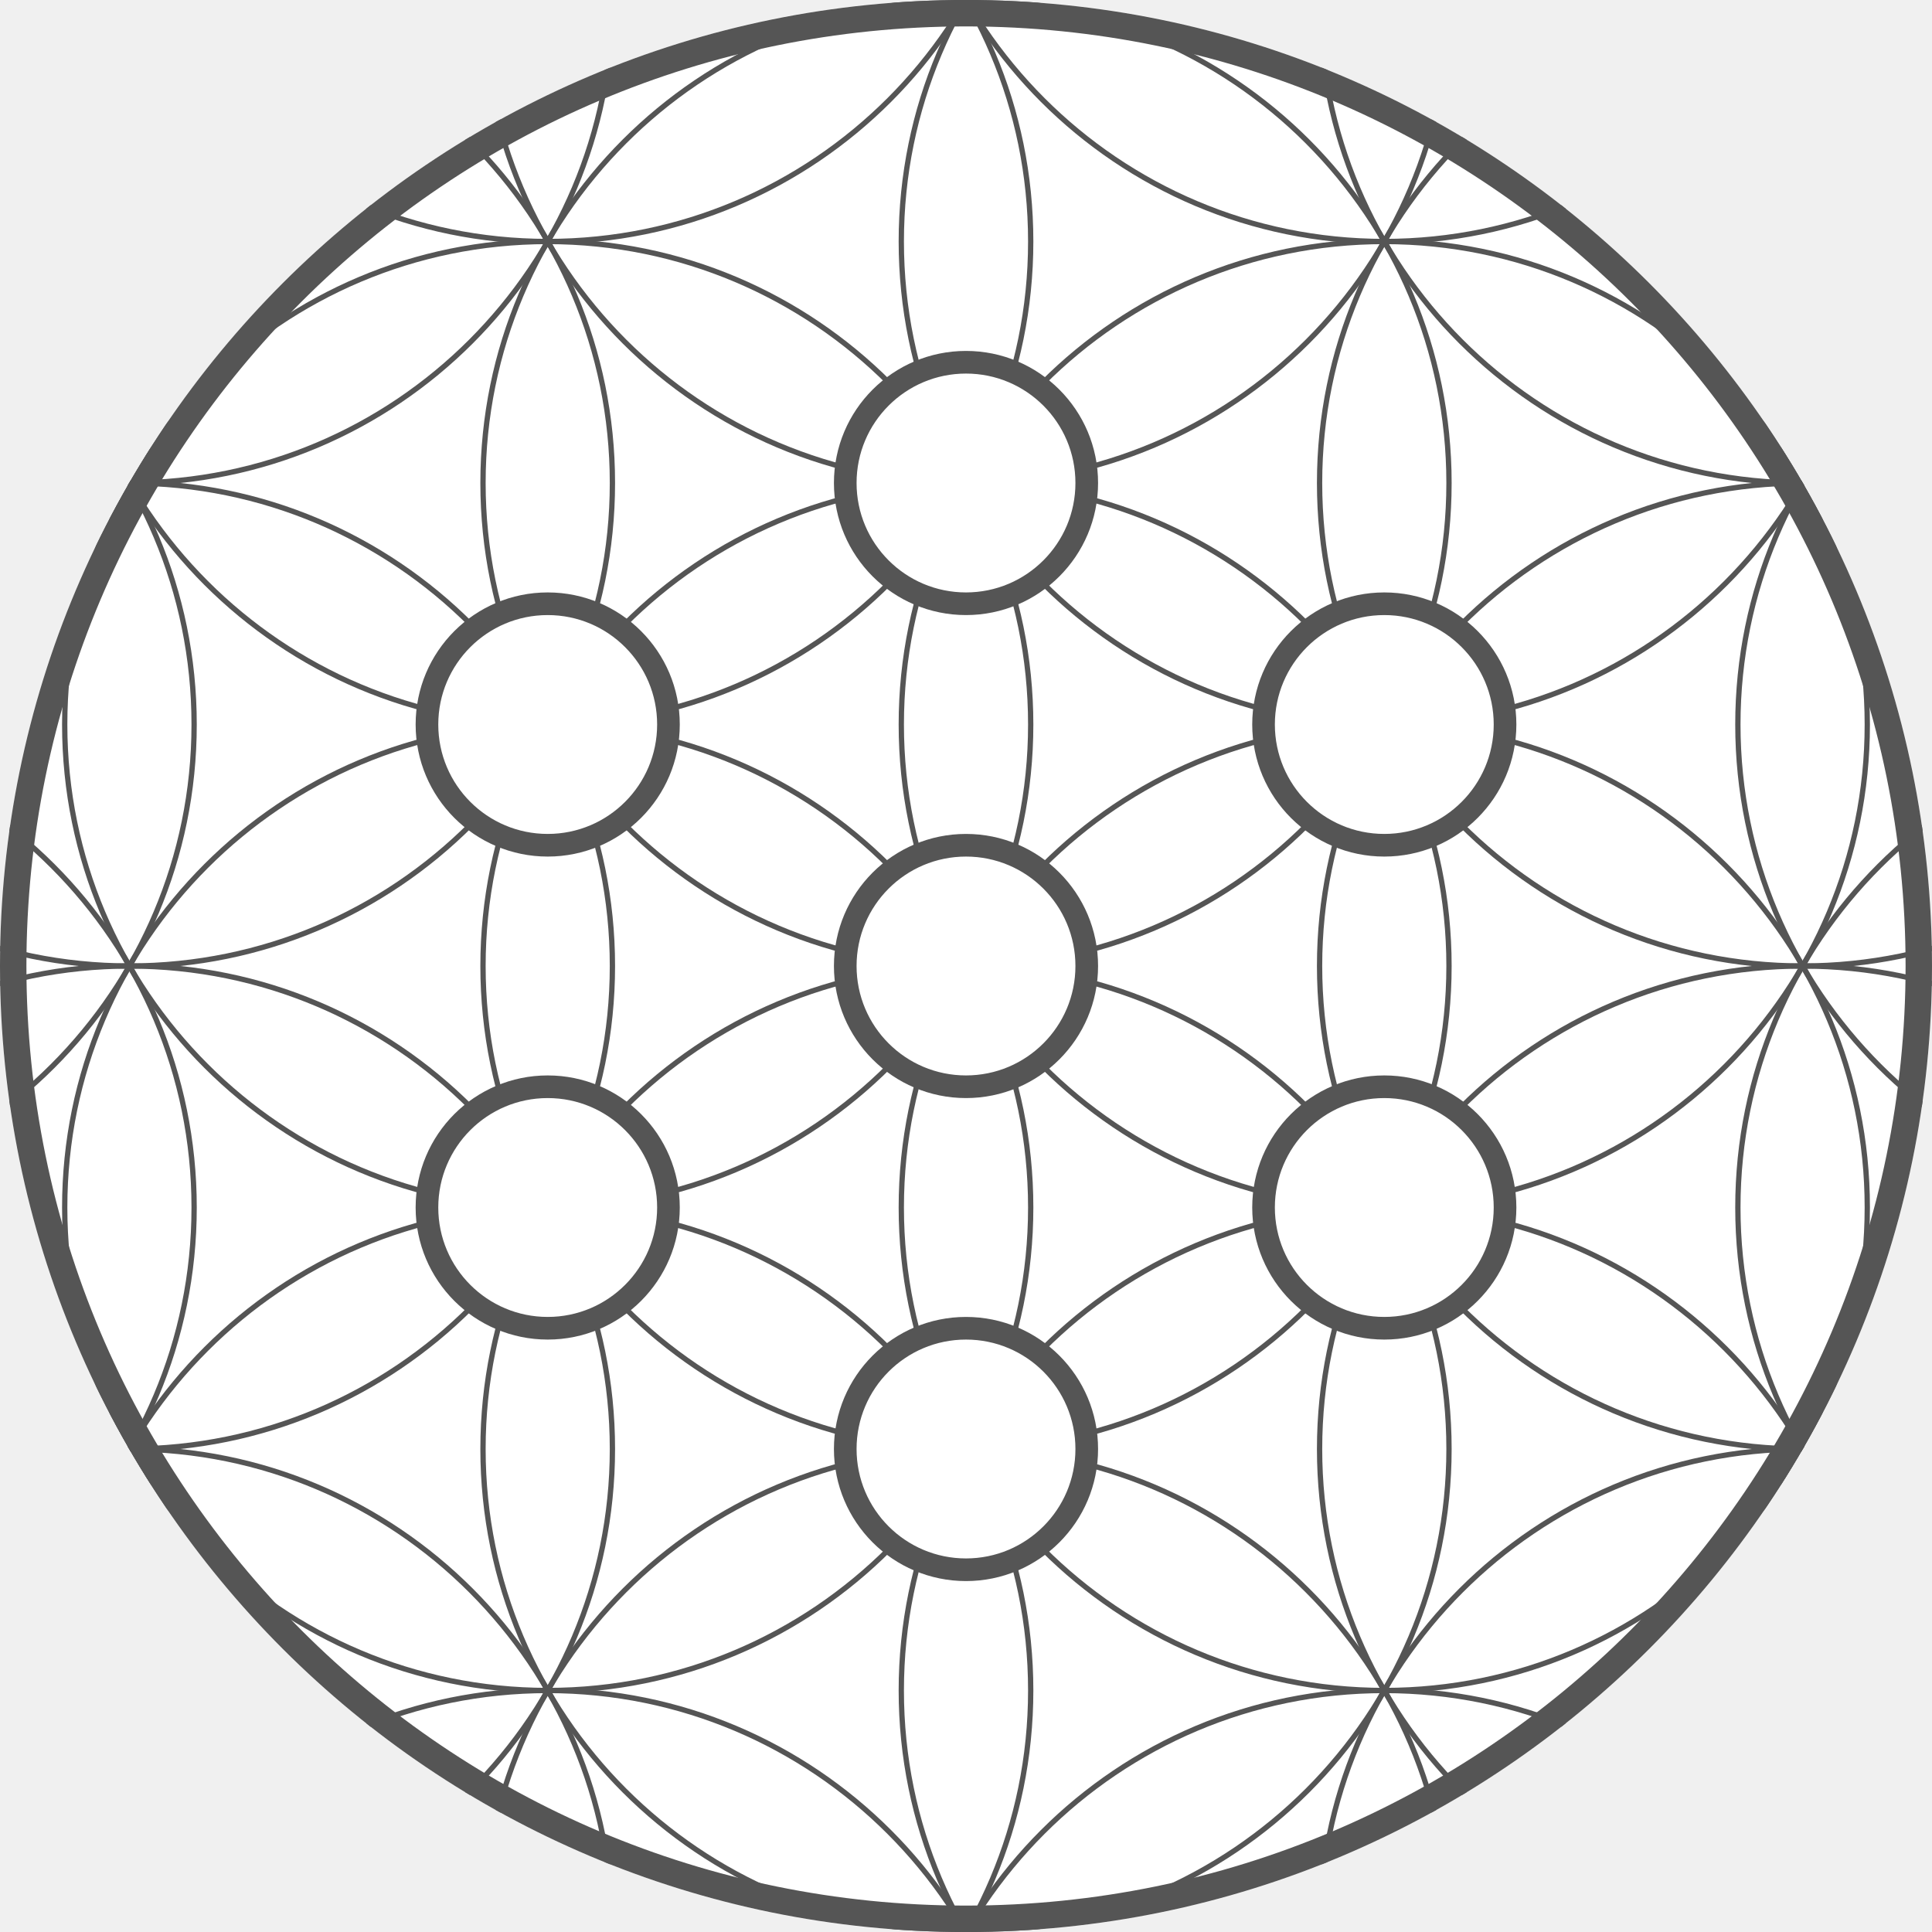
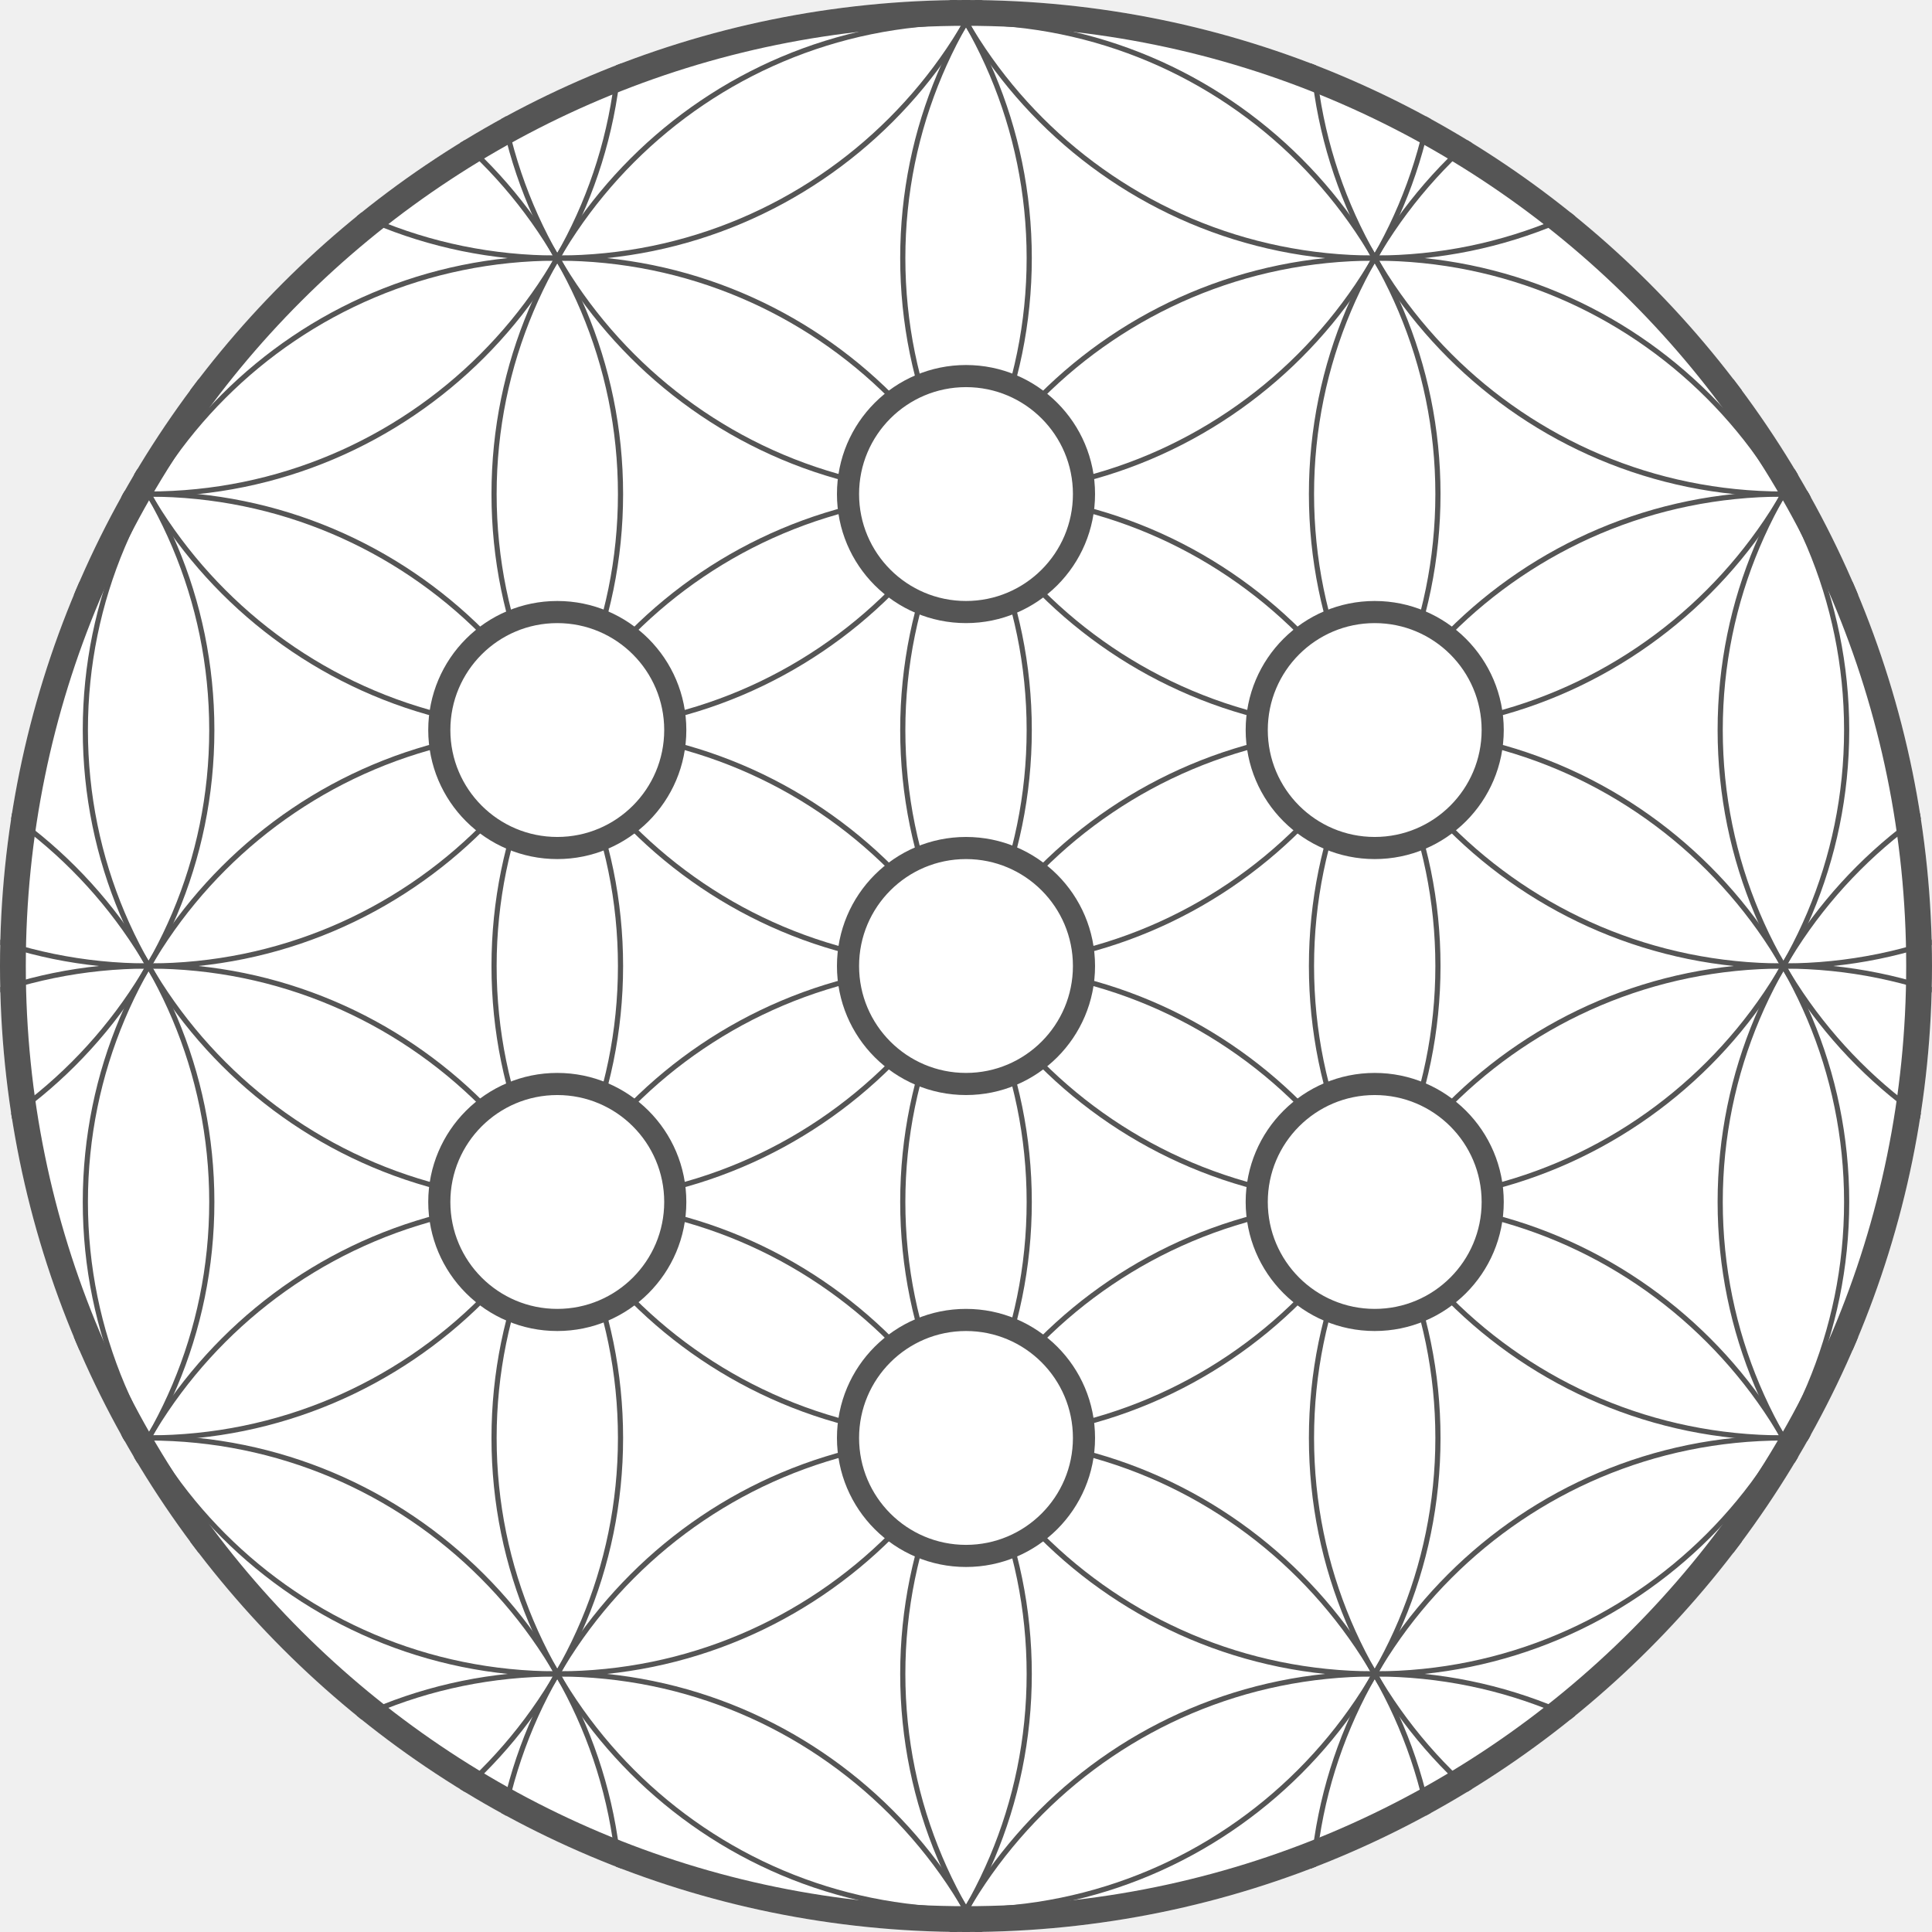
- <svg xmlns="http://www.w3.org/2000/svg" width="256" height="256">
+ <svg xmlns="http://www.w3.org/2000/svg" width="262" height="262">
  <style>
        .outerCircle {
            fill: white;
            stroke: #555;
            stroke-width: 7;
        }

        .circle {
            fill: none;
            stroke: #555;
            stroke-width: .7;
        }

        .innerCircle {
            fill: white;
            stroke: #555;
            stroke-width: 3;
        }
    </style>
  <defs>
    <clipPath id="clean">
-       <circle cx="128" cy="128" r="128" />
+       <circle cx="131" cy="131" r="131" />
    </clipPath>
  </defs>
  <g>
-     <circle cx="128" cy="128" r="128" class="outerCircle" clip-path="url(#clean)" />
-     <circle cx="-38.277" cy="-32" r="64" class="circle" clip-path="url(#clean)" />
-     <circle cx="-38.277" cy="32" r="64" class="circle" clip-path="url(#clean)" />
-     <circle cx="-38.277" cy="96" r="64" class="circle" clip-path="url(#clean)" />
-     <circle cx="-38.277" cy="160" r="64" class="circle" clip-path="url(#clean)" />
-     <circle cx="-38.277" cy="224" r="64" class="circle" clip-path="url(#clean)" />
-     <circle cx="-38.277" cy="288" r="64" class="circle" clip-path="url(#clean)" />
-     <circle cx="17.149" cy="0" r="64" class="circle" clip-path="url(#clean)" />
-     <circle cx="17.149" cy="64" r="64" class="circle" clip-path="url(#clean)" />
-     <circle cx="17.149" cy="128" r="64" class="circle" clip-path="url(#clean)" />
-     <circle cx="17.149" cy="192" r="64" class="circle" clip-path="url(#clean)" />
-     <circle cx="17.149" cy="256" r="64" class="circle" clip-path="url(#clean)" />
-     <circle cx="72.574" cy="-32" r="64" class="circle" clip-path="url(#clean)" />
-     <circle cx="72.574" cy="32" r="64" class="circle" clip-path="url(#clean)" />
-     <circle cx="72.574" cy="96" r="64" class="circle" clip-path="url(#clean)" />
-     <circle cx="72.574" cy="160" r="64" class="circle" clip-path="url(#clean)" />
-     <circle cx="72.574" cy="224" r="64" class="circle" clip-path="url(#clean)" />
-     <circle cx="72.574" cy="288" r="64" class="circle" clip-path="url(#clean)" />
-     <circle cx="128" cy="0" r="64" class="circle" clip-path="url(#clean)" />
-     <circle cx="128" cy="64" r="64" class="circle" clip-path="url(#clean)" />
-     <circle cx="128" cy="128" r="64" class="circle" clip-path="url(#clean)" />
-     <circle cx="128" cy="192" r="64" class="circle" clip-path="url(#clean)" />
-     <circle cx="128" cy="256" r="64" class="circle" clip-path="url(#clean)" />
-     <circle cx="183.426" cy="-32" r="64" class="circle" clip-path="url(#clean)" />
-     <circle cx="183.426" cy="32" r="64" class="circle" clip-path="url(#clean)" />
-     <circle cx="183.426" cy="96" r="64" class="circle" clip-path="url(#clean)" />
-     <circle cx="183.426" cy="160" r="64" class="circle" clip-path="url(#clean)" />
-     <circle cx="183.426" cy="224" r="64" class="circle" clip-path="url(#clean)" />
-     <circle cx="183.426" cy="288" r="64" class="circle" clip-path="url(#clean)" />
-     <circle cx="238.851" cy="0" r="64" class="circle" clip-path="url(#clean)" />
-     <circle cx="238.851" cy="64" r="64" class="circle" clip-path="url(#clean)" />
-     <circle cx="238.851" cy="128" r="64" class="circle" clip-path="url(#clean)" />
-     <circle cx="238.851" cy="192" r="64" class="circle" clip-path="url(#clean)" />
-     <circle cx="238.851" cy="256" r="64" class="circle" clip-path="url(#clean)" />
-     <circle cx="294.277" cy="-32" r="64" class="circle" clip-path="url(#clean)" />
-     <circle cx="294.277" cy="32" r="64" class="circle" clip-path="url(#clean)" />
-     <circle cx="294.277" cy="96" r="64" class="circle" clip-path="url(#clean)" />
-     <circle cx="294.277" cy="160" r="64" class="circle" clip-path="url(#clean)" />
-     <circle cx="294.277" cy="224" r="64" class="circle" clip-path="url(#clean)" />
-     <circle cx="294.277" cy="288" r="64" class="circle" clip-path="url(#clean)" />
-     <circle cx="72.574" cy="96" r="16" class="innerCircle" clip-path="url(#clean)" />
-     <circle cx="72.574" cy="160" r="16" class="innerCircle" clip-path="url(#clean)" />
-     <circle cx="128" cy="64" r="16" class="innerCircle" clip-path="url(#clean)" />
-     <circle cx="128" cy="128" r="16" class="innerCircle" clip-path="url(#clean)" />
-     <circle cx="128" cy="192" r="16" class="innerCircle" clip-path="url(#clean)" />
-     <circle cx="183.426" cy="96" r="16" class="innerCircle" clip-path="url(#clean)" />
-     <circle cx="183.426" cy="160" r="16" class="innerCircle" clip-path="url(#clean)" />
+     <circle cx="131" cy="131" r="131" class="outerCircle" clip-path="url(#clean)" />
+     <circle cx="-35.277" cy="-29" r="64" class="circle" clip-path="url(#clean)" />
+     <circle cx="-35.277" cy="35" r="64" class="circle" clip-path="url(#clean)" />
+     <circle cx="-35.277" cy="99" r="64" class="circle" clip-path="url(#clean)" />
+     <circle cx="-35.277" cy="163" r="64" class="circle" clip-path="url(#clean)" />
+     <circle cx="-35.277" cy="227" r="64" class="circle" clip-path="url(#clean)" />
+     <circle cx="-35.277" cy="291" r="64" class="circle" clip-path="url(#clean)" />
+     <circle cx="20.149" cy="3" r="64" class="circle" clip-path="url(#clean)" />
+     <circle cx="20.149" cy="67" r="64" class="circle" clip-path="url(#clean)" />
+     <circle cx="20.149" cy="131" r="64" class="circle" clip-path="url(#clean)" />
+     <circle cx="20.149" cy="195" r="64" class="circle" clip-path="url(#clean)" />
+     <circle cx="20.149" cy="259" r="64" class="circle" clip-path="url(#clean)" />
+     <circle cx="75.574" cy="-29" r="64" class="circle" clip-path="url(#clean)" />
+     <circle cx="75.574" cy="35" r="64" class="circle" clip-path="url(#clean)" />
+     <circle cx="75.574" cy="99" r="64" class="circle" clip-path="url(#clean)" />
+     <circle cx="75.574" cy="163" r="64" class="circle" clip-path="url(#clean)" />
+     <circle cx="75.574" cy="227" r="64" class="circle" clip-path="url(#clean)" />
+     <circle cx="75.574" cy="291" r="64" class="circle" clip-path="url(#clean)" />
+     <circle cx="131" cy="3" r="64" class="circle" clip-path="url(#clean)" />
+     <circle cx="131" cy="67" r="64" class="circle" clip-path="url(#clean)" />
+     <circle cx="131" cy="131" r="64" class="circle" clip-path="url(#clean)" />
+     <circle cx="131" cy="195" r="64" class="circle" clip-path="url(#clean)" />
+     <circle cx="131" cy="259" r="64" class="circle" clip-path="url(#clean)" />
+     <circle cx="186.426" cy="-29" r="64" class="circle" clip-path="url(#clean)" />
+     <circle cx="186.426" cy="35" r="64" class="circle" clip-path="url(#clean)" />
+     <circle cx="186.426" cy="99" r="64" class="circle" clip-path="url(#clean)" />
+     <circle cx="186.426" cy="163" r="64" class="circle" clip-path="url(#clean)" />
+     <circle cx="186.426" cy="227" r="64" class="circle" clip-path="url(#clean)" />
+     <circle cx="186.426" cy="291" r="64" class="circle" clip-path="url(#clean)" />
+     <circle cx="241.851" cy="3" r="64" class="circle" clip-path="url(#clean)" />
+     <circle cx="241.851" cy="67" r="64" class="circle" clip-path="url(#clean)" />
+     <circle cx="241.851" cy="131" r="64" class="circle" clip-path="url(#clean)" />
+     <circle cx="241.851" cy="195" r="64" class="circle" clip-path="url(#clean)" />
+     <circle cx="241.851" cy="259" r="64" class="circle" clip-path="url(#clean)" />
+     <circle cx="297.277" cy="-29" r="64" class="circle" clip-path="url(#clean)" />
+     <circle cx="297.277" cy="35" r="64" class="circle" clip-path="url(#clean)" />
+     <circle cx="297.277" cy="99" r="64" class="circle" clip-path="url(#clean)" />
+     <circle cx="297.277" cy="163" r="64" class="circle" clip-path="url(#clean)" />
+     <circle cx="297.277" cy="227" r="64" class="circle" clip-path="url(#clean)" />
+     <circle cx="297.277" cy="291" r="64" class="circle" clip-path="url(#clean)" />
+     <circle cx="75.574" cy="99" r="16" class="innerCircle" clip-path="url(#clean)" />
+     <circle cx="75.574" cy="163" r="16" class="innerCircle" clip-path="url(#clean)" />
+     <circle cx="131" cy="67" r="16" class="innerCircle" clip-path="url(#clean)" />
+     <circle cx="131" cy="131" r="16" class="innerCircle" clip-path="url(#clean)" />
+     <circle cx="131" cy="195" r="16" class="innerCircle" clip-path="url(#clean)" />
+     <circle cx="186.426" cy="99" r="16" class="innerCircle" clip-path="url(#clean)" />
+     <circle cx="186.426" cy="163" r="16" class="innerCircle" clip-path="url(#clean)" />
  </g>
</svg>
